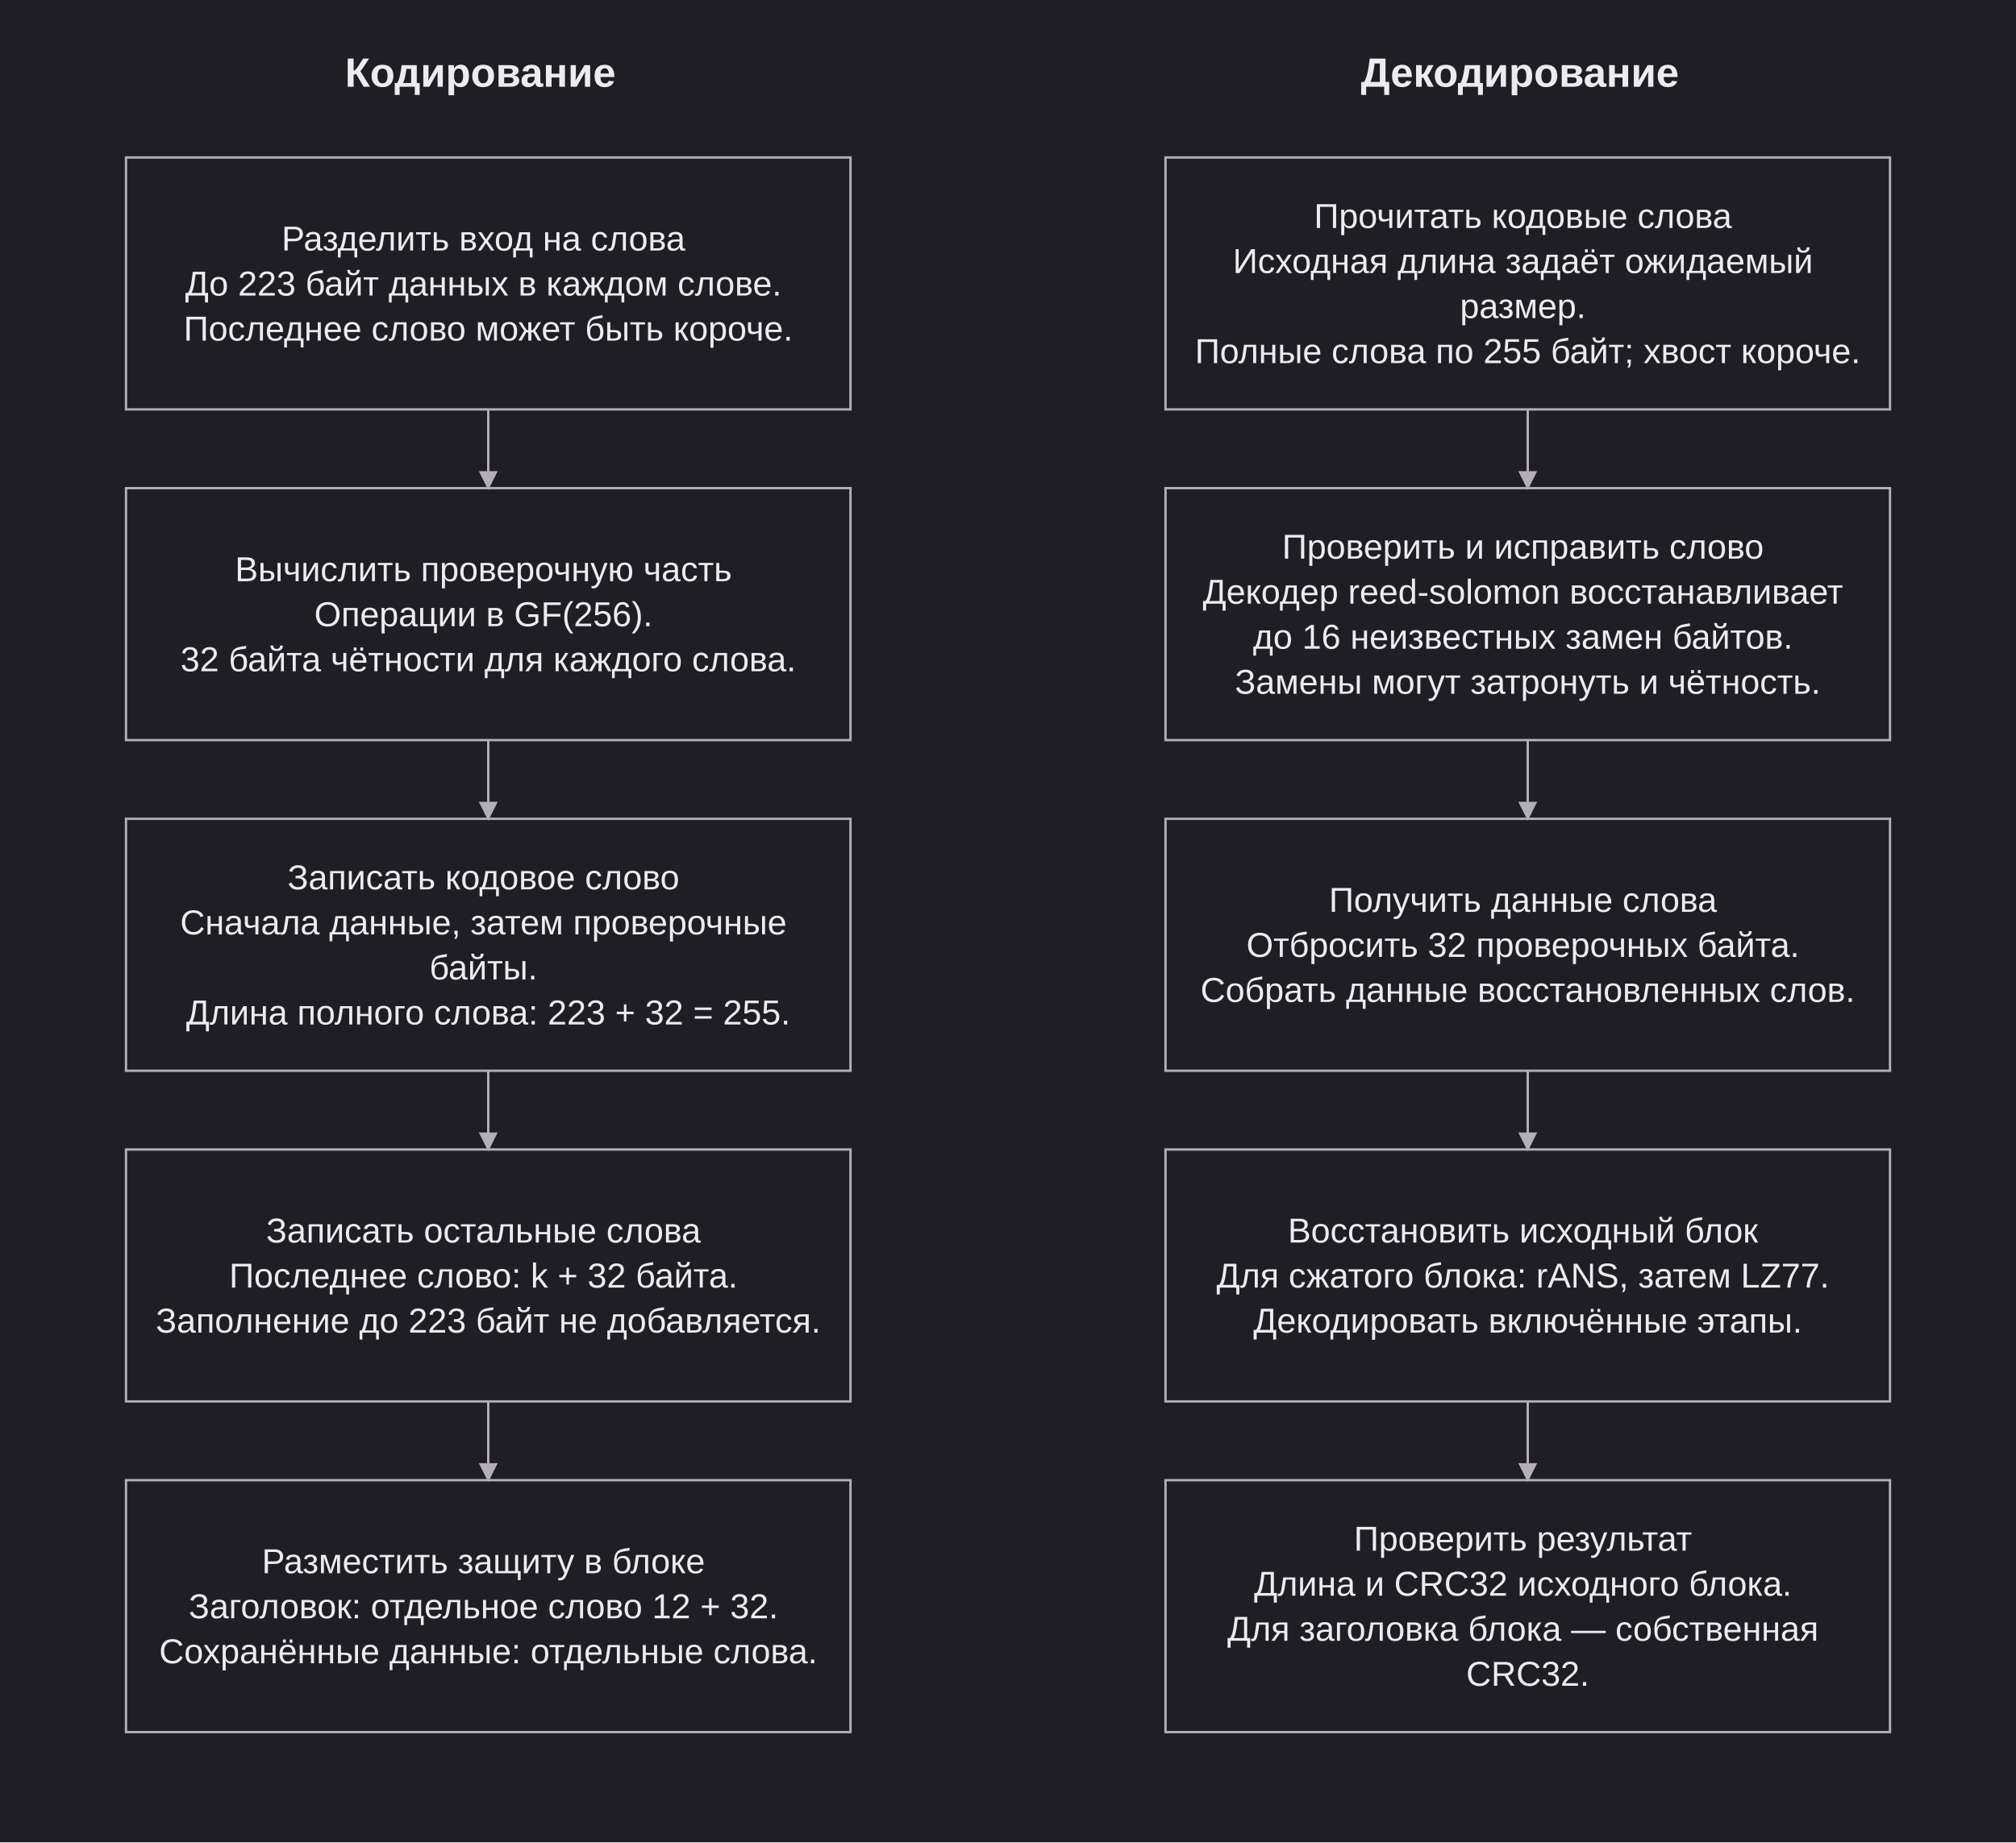
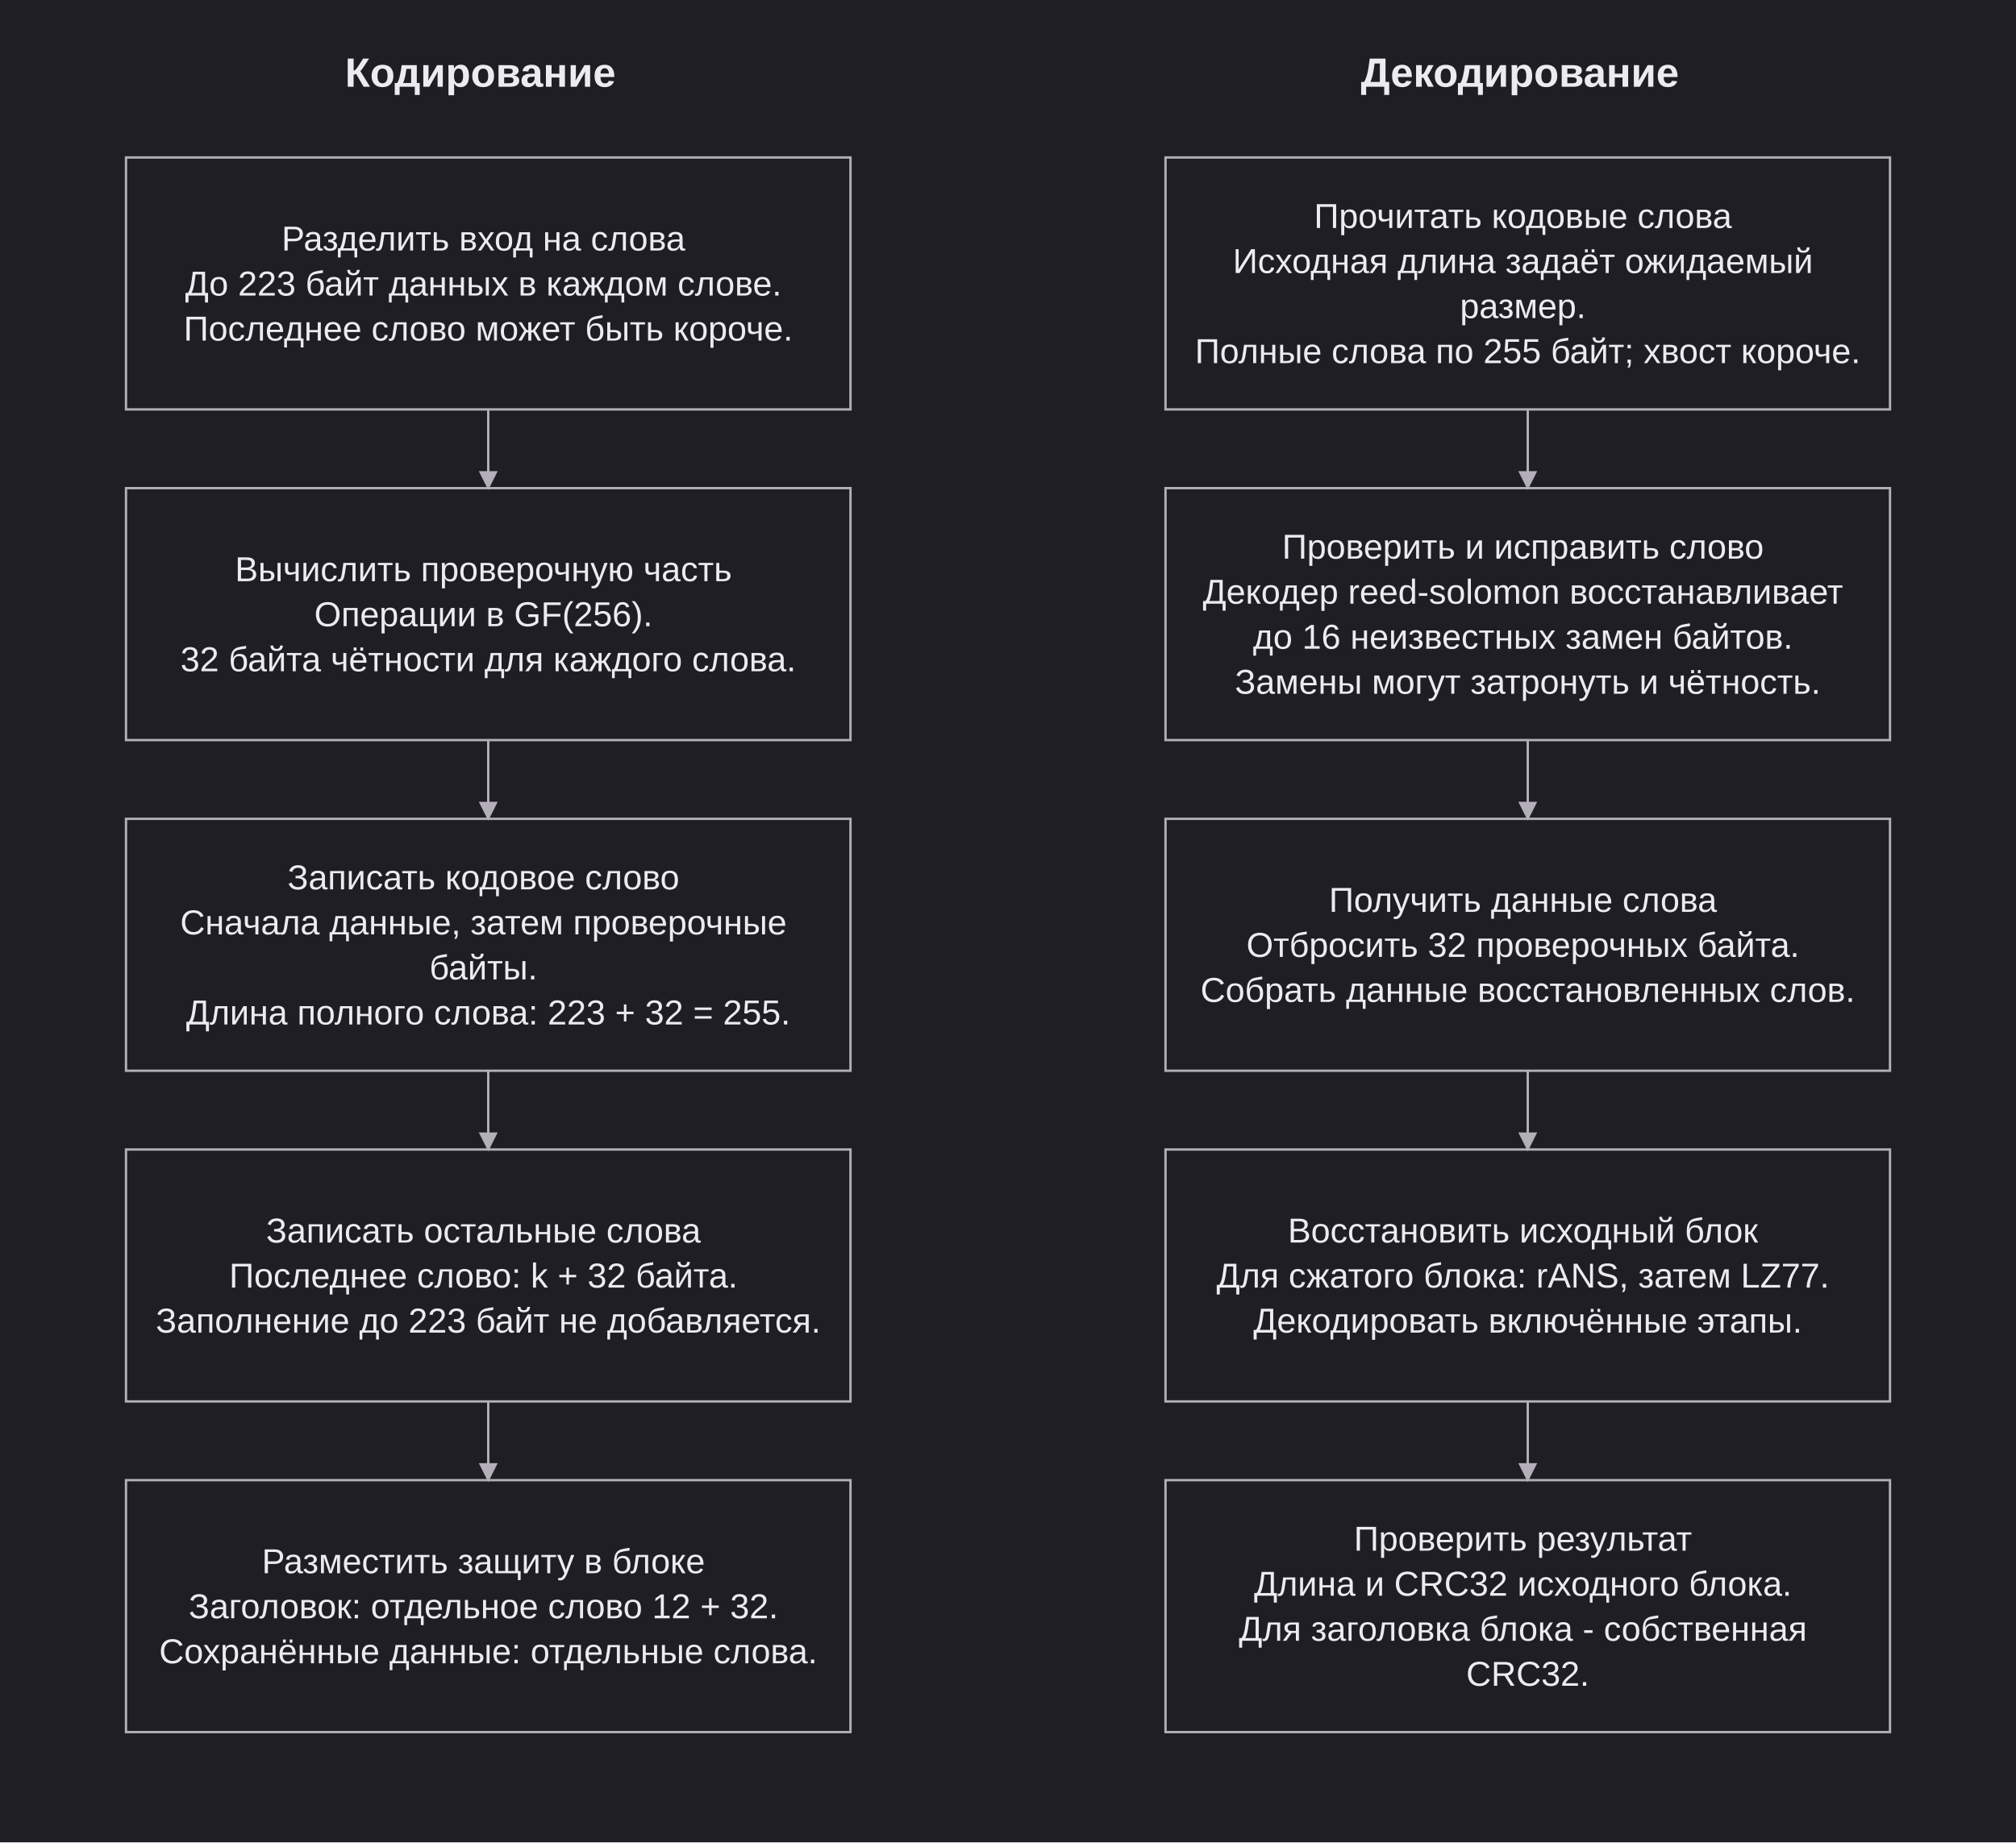
<svg xmlns="http://www.w3.org/2000/svg" width="1280" height="1170" viewBox="0 0 1280 1170">
  <defs>
    <marker id="arrow" viewBox="0 0 10 10" refX="9" refY="5" markerWidth="8" markerHeight="8" orient="auto">
      <path d="M0 0 L10 5 L0 10 Z" fill="#b3afb9" />
    </marker>
  </defs>
  <rect width="100%" height="100%" fill="#1f1e24" />
  <text x="305.0" y="55.1" text-anchor="middle" font-family="Arial,sans-serif" font-size="26" fill="#ececef" font-weight="bold">
    <tspan x="305.0" dy="0">Кодирование</tspan>
  </text>
  <rect x="80" y="100" width="460" height="160" rx="0" fill="#1f1e24" stroke="#b3afb9" stroke-width="1.5" />
  <text x="310.0" y="159.1" text-anchor="middle" font-family="Arial,sans-serif" font-size="22" fill="#ececef">
    <tspan x="310.0" dy="0">Разделить вход на слова</tspan>
    <tspan x="310.0" dy="28.6">До 223 байт данных в каждом слове.</tspan>
    <tspan x="310.0" dy="28.6">Последнее слово может быть короче.</tspan>
  </text>
  <rect x="80" y="310" width="460" height="160" rx="0" fill="#1f1e24" stroke="#b3afb9" stroke-width="1.5" />
  <text x="310.0" y="369.1" text-anchor="middle" font-family="Arial,sans-serif" font-size="22" fill="#ececef">
    <tspan x="310.0" dy="0">Вычислить проверочную часть</tspan>
    <tspan x="310.0" dy="28.6">Операции в GF(256).</tspan>
    <tspan x="310.0" dy="28.6">32 байта чётности для каждого слова.</tspan>
  </text>
  <rect x="80" y="520" width="460" height="160" rx="0" fill="#1f1e24" stroke="#b3afb9" stroke-width="1.5" />
  <text x="310.0" y="564.8" text-anchor="middle" font-family="Arial,sans-serif" font-size="22" fill="#ececef">
    <tspan x="310.0" dy="0">Записать кодовое слово</tspan>
    <tspan x="310.0" dy="28.6">Сначала данные, затем проверочные</tspan>
    <tspan x="310.0" dy="28.6">байты.</tspan>
    <tspan x="310.0" dy="28.6">Длина полного слова: 223 + 32 = 255.</tspan>
  </text>
  <rect x="80" y="730" width="460" height="160" rx="0" fill="#1f1e24" stroke="#b3afb9" stroke-width="1.5" />
  <text x="310.0" y="789.1" text-anchor="middle" font-family="Arial,sans-serif" font-size="22" fill="#ececef">
    <tspan x="310.0" dy="0">Записать остальные слова</tspan>
    <tspan x="310.0" dy="28.6">Последнее слово: k + 32 байта.</tspan>
    <tspan x="310.0" dy="28.6">Заполнение до 223 байт не добавляется.</tspan>
  </text>
  <rect x="80" y="940" width="460" height="160" rx="0" fill="#1f1e24" stroke="#b3afb9" stroke-width="1.5" />
  <text x="310.0" y="999.1" text-anchor="middle" font-family="Arial,sans-serif" font-size="22" fill="#ececef">
    <tspan x="310.0" dy="0">Разместить защиту в блоке</tspan>
    <tspan x="310.0" dy="28.6">Заголовок: отдельное слово 12 + 32.</tspan>
    <tspan x="310.0" dy="28.6">Сохранённые данные: отдельные слова.</tspan>
  </text>
  <text x="965.0" y="55.1" text-anchor="middle" font-family="Arial,sans-serif" font-size="26" fill="#ececef" font-weight="bold">
    <tspan x="965.0" dy="0">Декодирование</tspan>
  </text>
  <rect x="740" y="100" width="460" height="160" rx="0" fill="#1f1e24" stroke="#b3afb9" stroke-width="1.5" />
  <text x="970.0" y="144.8" text-anchor="middle" font-family="Arial,sans-serif" font-size="22" fill="#ececef">
    <tspan x="970.0" dy="0">Прочитать кодовые слова</tspan>
    <tspan x="970.0" dy="28.6">Исходная длина задаёт ожидаемый</tspan>
    <tspan x="970.0" dy="28.6">размер.</tspan>
    <tspan x="970.0" dy="28.6">Полные слова по 255 байт; хвост короче.</tspan>
  </text>
  <rect x="740" y="310" width="460" height="160" rx="0" fill="#1f1e24" stroke="#b3afb9" stroke-width="1.5" />
  <text x="970.0" y="354.8" text-anchor="middle" font-family="Arial,sans-serif" font-size="22" fill="#ececef">
    <tspan x="970.0" dy="0">Проверить и исправить слово</tspan>
    <tspan x="970.0" dy="28.6">Декодер reed-solomon восстанавливает</tspan>
    <tspan x="970.0" dy="28.6">до 16 неизвестных замен байтов.</tspan>
    <tspan x="970.0" dy="28.6">Замены могут затронуть и чётность.</tspan>
  </text>
  <rect x="740" y="520" width="460" height="160" rx="0" fill="#1f1e24" stroke="#b3afb9" stroke-width="1.5" />
  <text x="970.0" y="579.1" text-anchor="middle" font-family="Arial,sans-serif" font-size="22" fill="#ececef">
    <tspan x="970.0" dy="0">Получить данные слова</tspan>
    <tspan x="970.0" dy="28.6">Отбросить 32 проверочных байта.</tspan>
    <tspan x="970.0" dy="28.6">Собрать данные восстановленных слов.</tspan>
  </text>
  <rect x="740" y="730" width="460" height="160" rx="0" fill="#1f1e24" stroke="#b3afb9" stroke-width="1.5" />
  <text x="970.0" y="789.1" text-anchor="middle" font-family="Arial,sans-serif" font-size="22" fill="#ececef">
    <tspan x="970.0" dy="0">Восстановить исходный блок</tspan>
    <tspan x="970.0" dy="28.6">Для сжатого блока: rANS, затем LZ77.</tspan>
    <tspan x="970.0" dy="28.6">Декодировать включённые этапы.</tspan>
  </text>
  <rect x="740" y="940" width="460" height="160" rx="0" fill="#1f1e24" stroke="#b3afb9" stroke-width="1.5" />
  <text x="970.0" y="984.8" text-anchor="middle" font-family="Arial,sans-serif" font-size="22" fill="#ececef">
    <tspan x="970.0" dy="0">Проверить результат</tspan>
    <tspan x="970.0" dy="28.6">Длина и CRC32 исходного блока.</tspan>
-     <tspan x="970.0" dy="28.6">Для заголовка блока — собственная</tspan>
+     <tspan x="970.0" dy="28.6">Для заголовка блока - собственная</tspan>
    <tspan x="970.0" dy="28.6">CRC32.</tspan>
  </text>
  <path d="M310.0,260 L310.0,310" fill="none" stroke="#b3afb9" stroke-width="1.5" marker-end="url(#arrow)" />
  <path d="M310.0,470 L310.0,520" fill="none" stroke="#b3afb9" stroke-width="1.5" marker-end="url(#arrow)" />
  <path d="M310.0,680 L310.0,730" fill="none" stroke="#b3afb9" stroke-width="1.5" marker-end="url(#arrow)" />
  <path d="M310.0,890 L310.0,940" fill="none" stroke="#b3afb9" stroke-width="1.5" marker-end="url(#arrow)" />
  <path d="M970.0,260 L970.0,310" fill="none" stroke="#b3afb9" stroke-width="1.5" marker-end="url(#arrow)" />
  <path d="M970.0,470 L970.0,520" fill="none" stroke="#b3afb9" stroke-width="1.5" marker-end="url(#arrow)" />
  <path d="M970.0,680 L970.0,730" fill="none" stroke="#b3afb9" stroke-width="1.5" marker-end="url(#arrow)" />
  <path d="M970.0,890 L970.0,940" fill="none" stroke="#b3afb9" stroke-width="1.5" marker-end="url(#arrow)" />
</svg>
